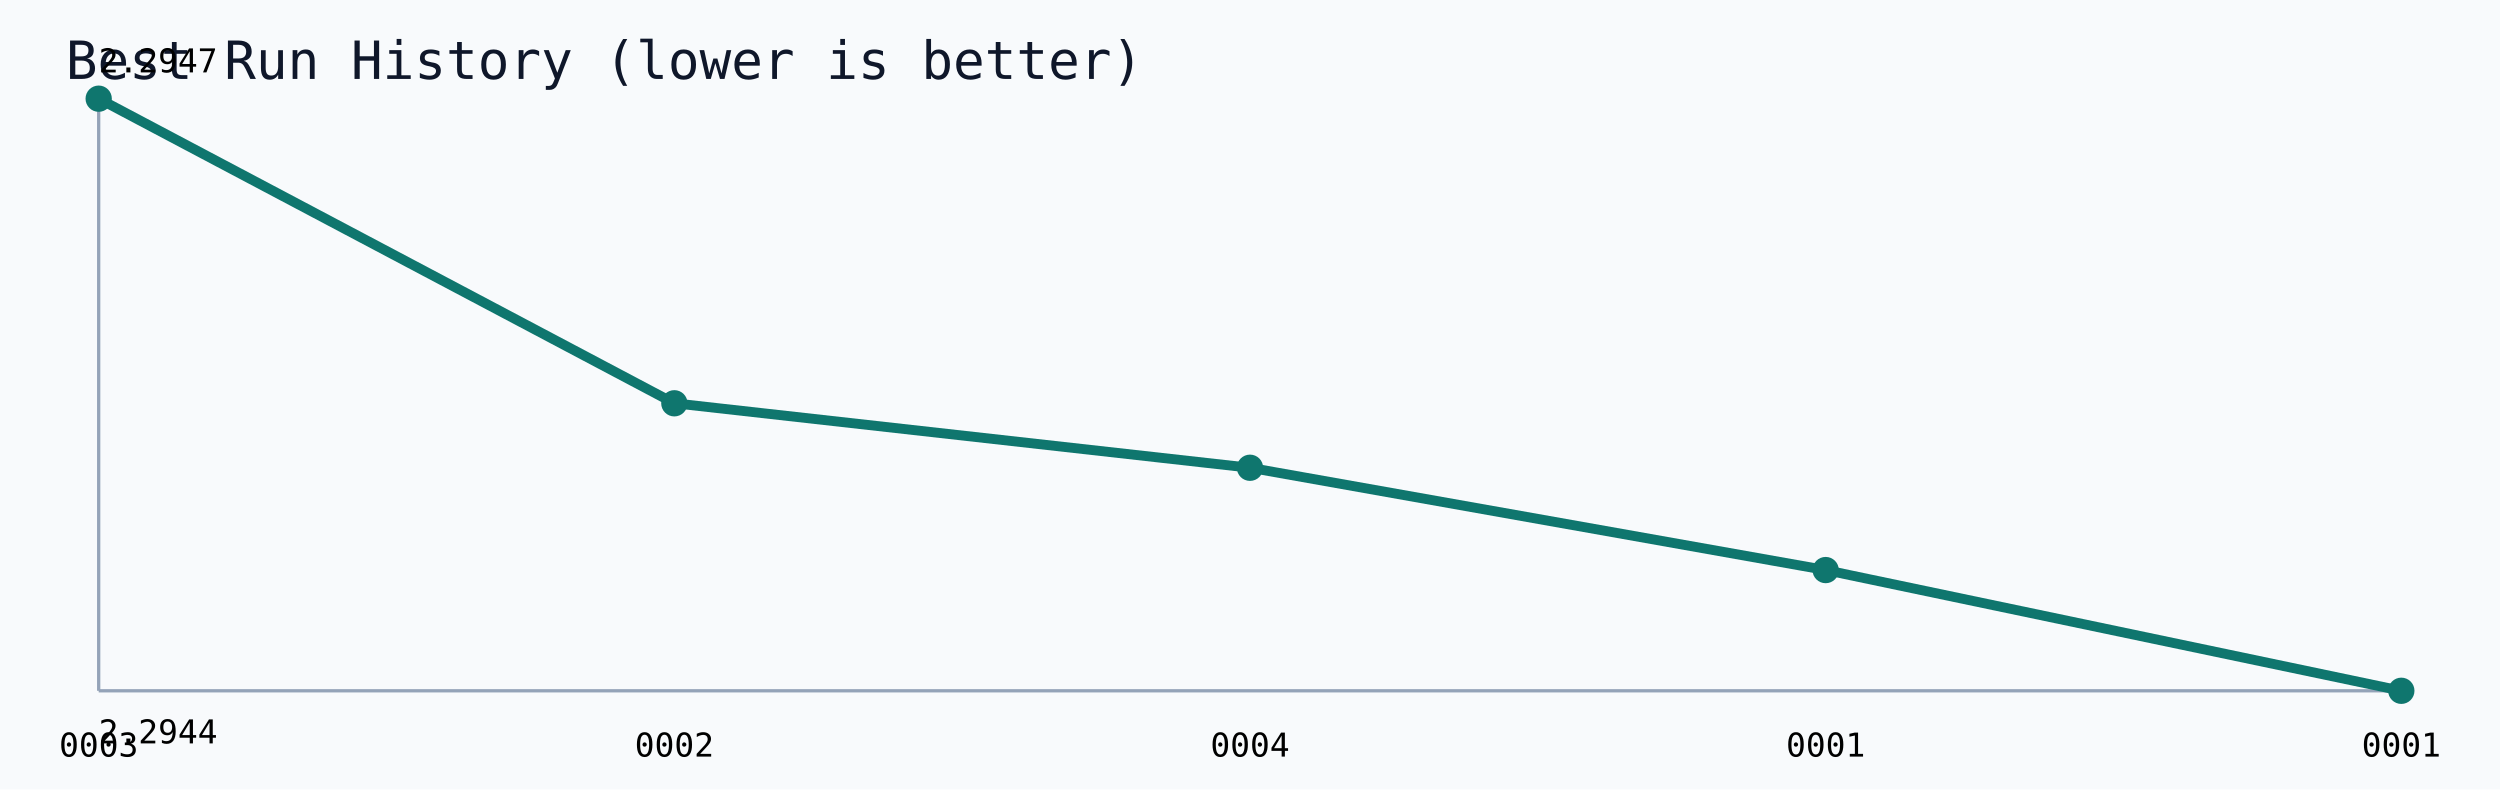
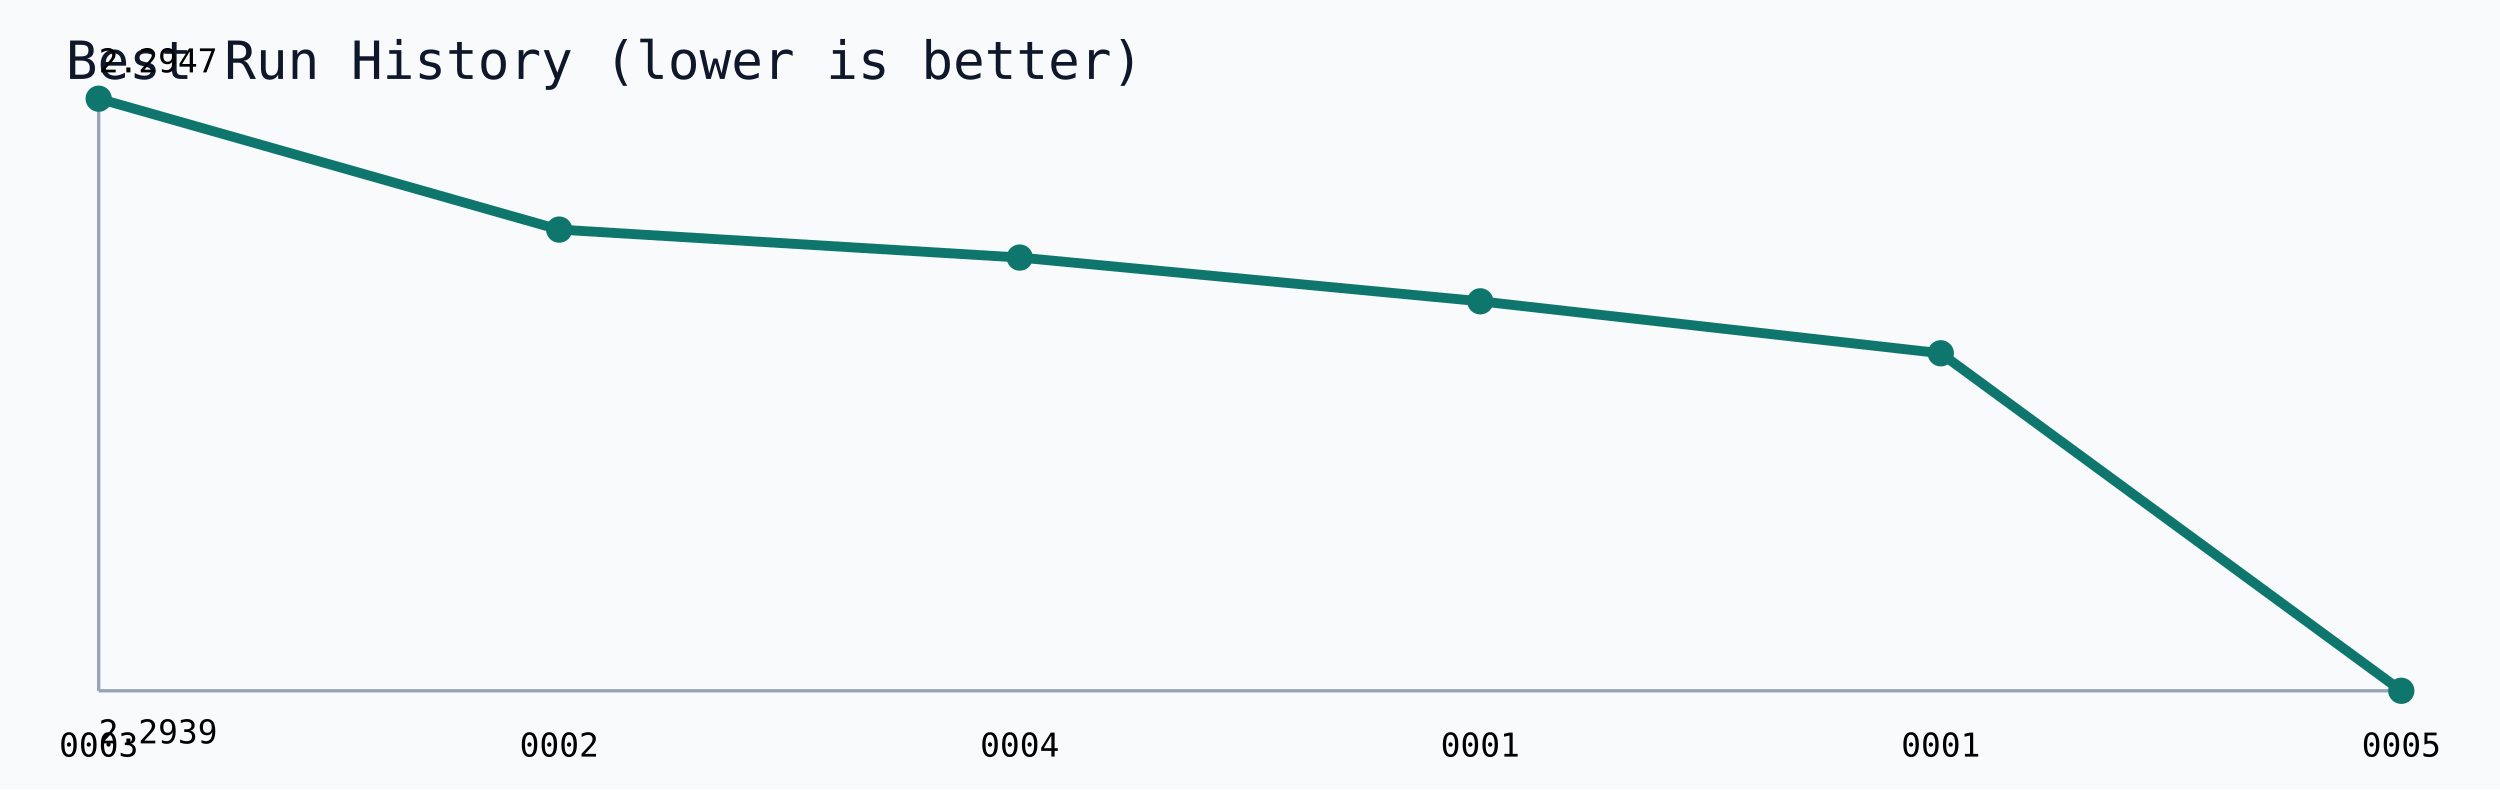
<svg xmlns="http://www.w3.org/2000/svg" width="760" height="240" viewBox="0 0 760 240">
  <rect width="100%" height="100%" fill="#f8fafc" />
  <text x="20" y="24" font-family="monospace" font-size="16" fill="#0f172a">Best Run History (lower is better)</text>
  <line x1="30" y1="210" x2="730" y2="210" stroke="#94a3b8" />
  <line x1="30" y1="30" x2="30" y2="210" stroke="#94a3b8" />
-   <polyline fill="none" stroke="#0f766e" stroke-width="3" points="30.0,30.0 205.0,122.6 380.0,142.2 555.0,173.3 730.0,210.0" />
+   <polyline fill="none" stroke="#0f766e" stroke-width="3" points="30.0,30.0 170.0,69.8 310.0,78.3 450.0,91.6 590.0,107.4 730.0,210.0" />
  <circle cx="30.0" cy="30.0" r="4" fill="#0f766e" />
  <text x="30.0" y="230" text-anchor="middle" font-family="monospace" font-size="10">0003</text>
-   <circle cx="205.0" cy="122.6" r="4" fill="#0f766e" />
-   <text x="205.0" y="230" text-anchor="middle" font-family="monospace" font-size="10">0002</text>
-   <circle cx="380.0" cy="142.2" r="4" fill="#0f766e" />
-   <text x="380.0" y="230" text-anchor="middle" font-family="monospace" font-size="10">0004</text>
-   <circle cx="555.0" cy="173.3" r="4" fill="#0f766e" />
-   <text x="555.0" y="230" text-anchor="middle" font-family="monospace" font-size="10">0001</text>
+   <circle cx="170.0" cy="69.8" r="4" fill="#0f766e" />
+   <text x="170.0" y="230" text-anchor="middle" font-family="monospace" font-size="10">0002</text>
+   <circle cx="310.0" cy="78.3" r="4" fill="#0f766e" />
+   <text x="310.0" y="230" text-anchor="middle" font-family="monospace" font-size="10">0004</text>
+   <circle cx="450.0" cy="91.6" r="4" fill="#0f766e" />
+   <text x="450.0" y="230" text-anchor="middle" font-family="monospace" font-size="10">0001</text>
+   <circle cx="590.0" cy="107.4" r="4" fill="#0f766e" />
+   <text x="590.0" y="230" text-anchor="middle" font-family="monospace" font-size="10">0001</text>
  <circle cx="730.0" cy="210.0" r="4" fill="#0f766e" />
-   <text x="730.0" y="230" text-anchor="middle" font-family="monospace" font-size="10">0001</text>
+   <text x="730.0" y="230" text-anchor="middle" font-family="monospace" font-size="10">0005</text>
  <text x="30" y="22" font-family="monospace" font-size="10">2.2947</text>
-   <text x="30" y="226" font-family="monospace" font-size="10">2.2944</text>
+   <text x="30" y="226" font-family="monospace" font-size="10">2.2939</text>
</svg>
